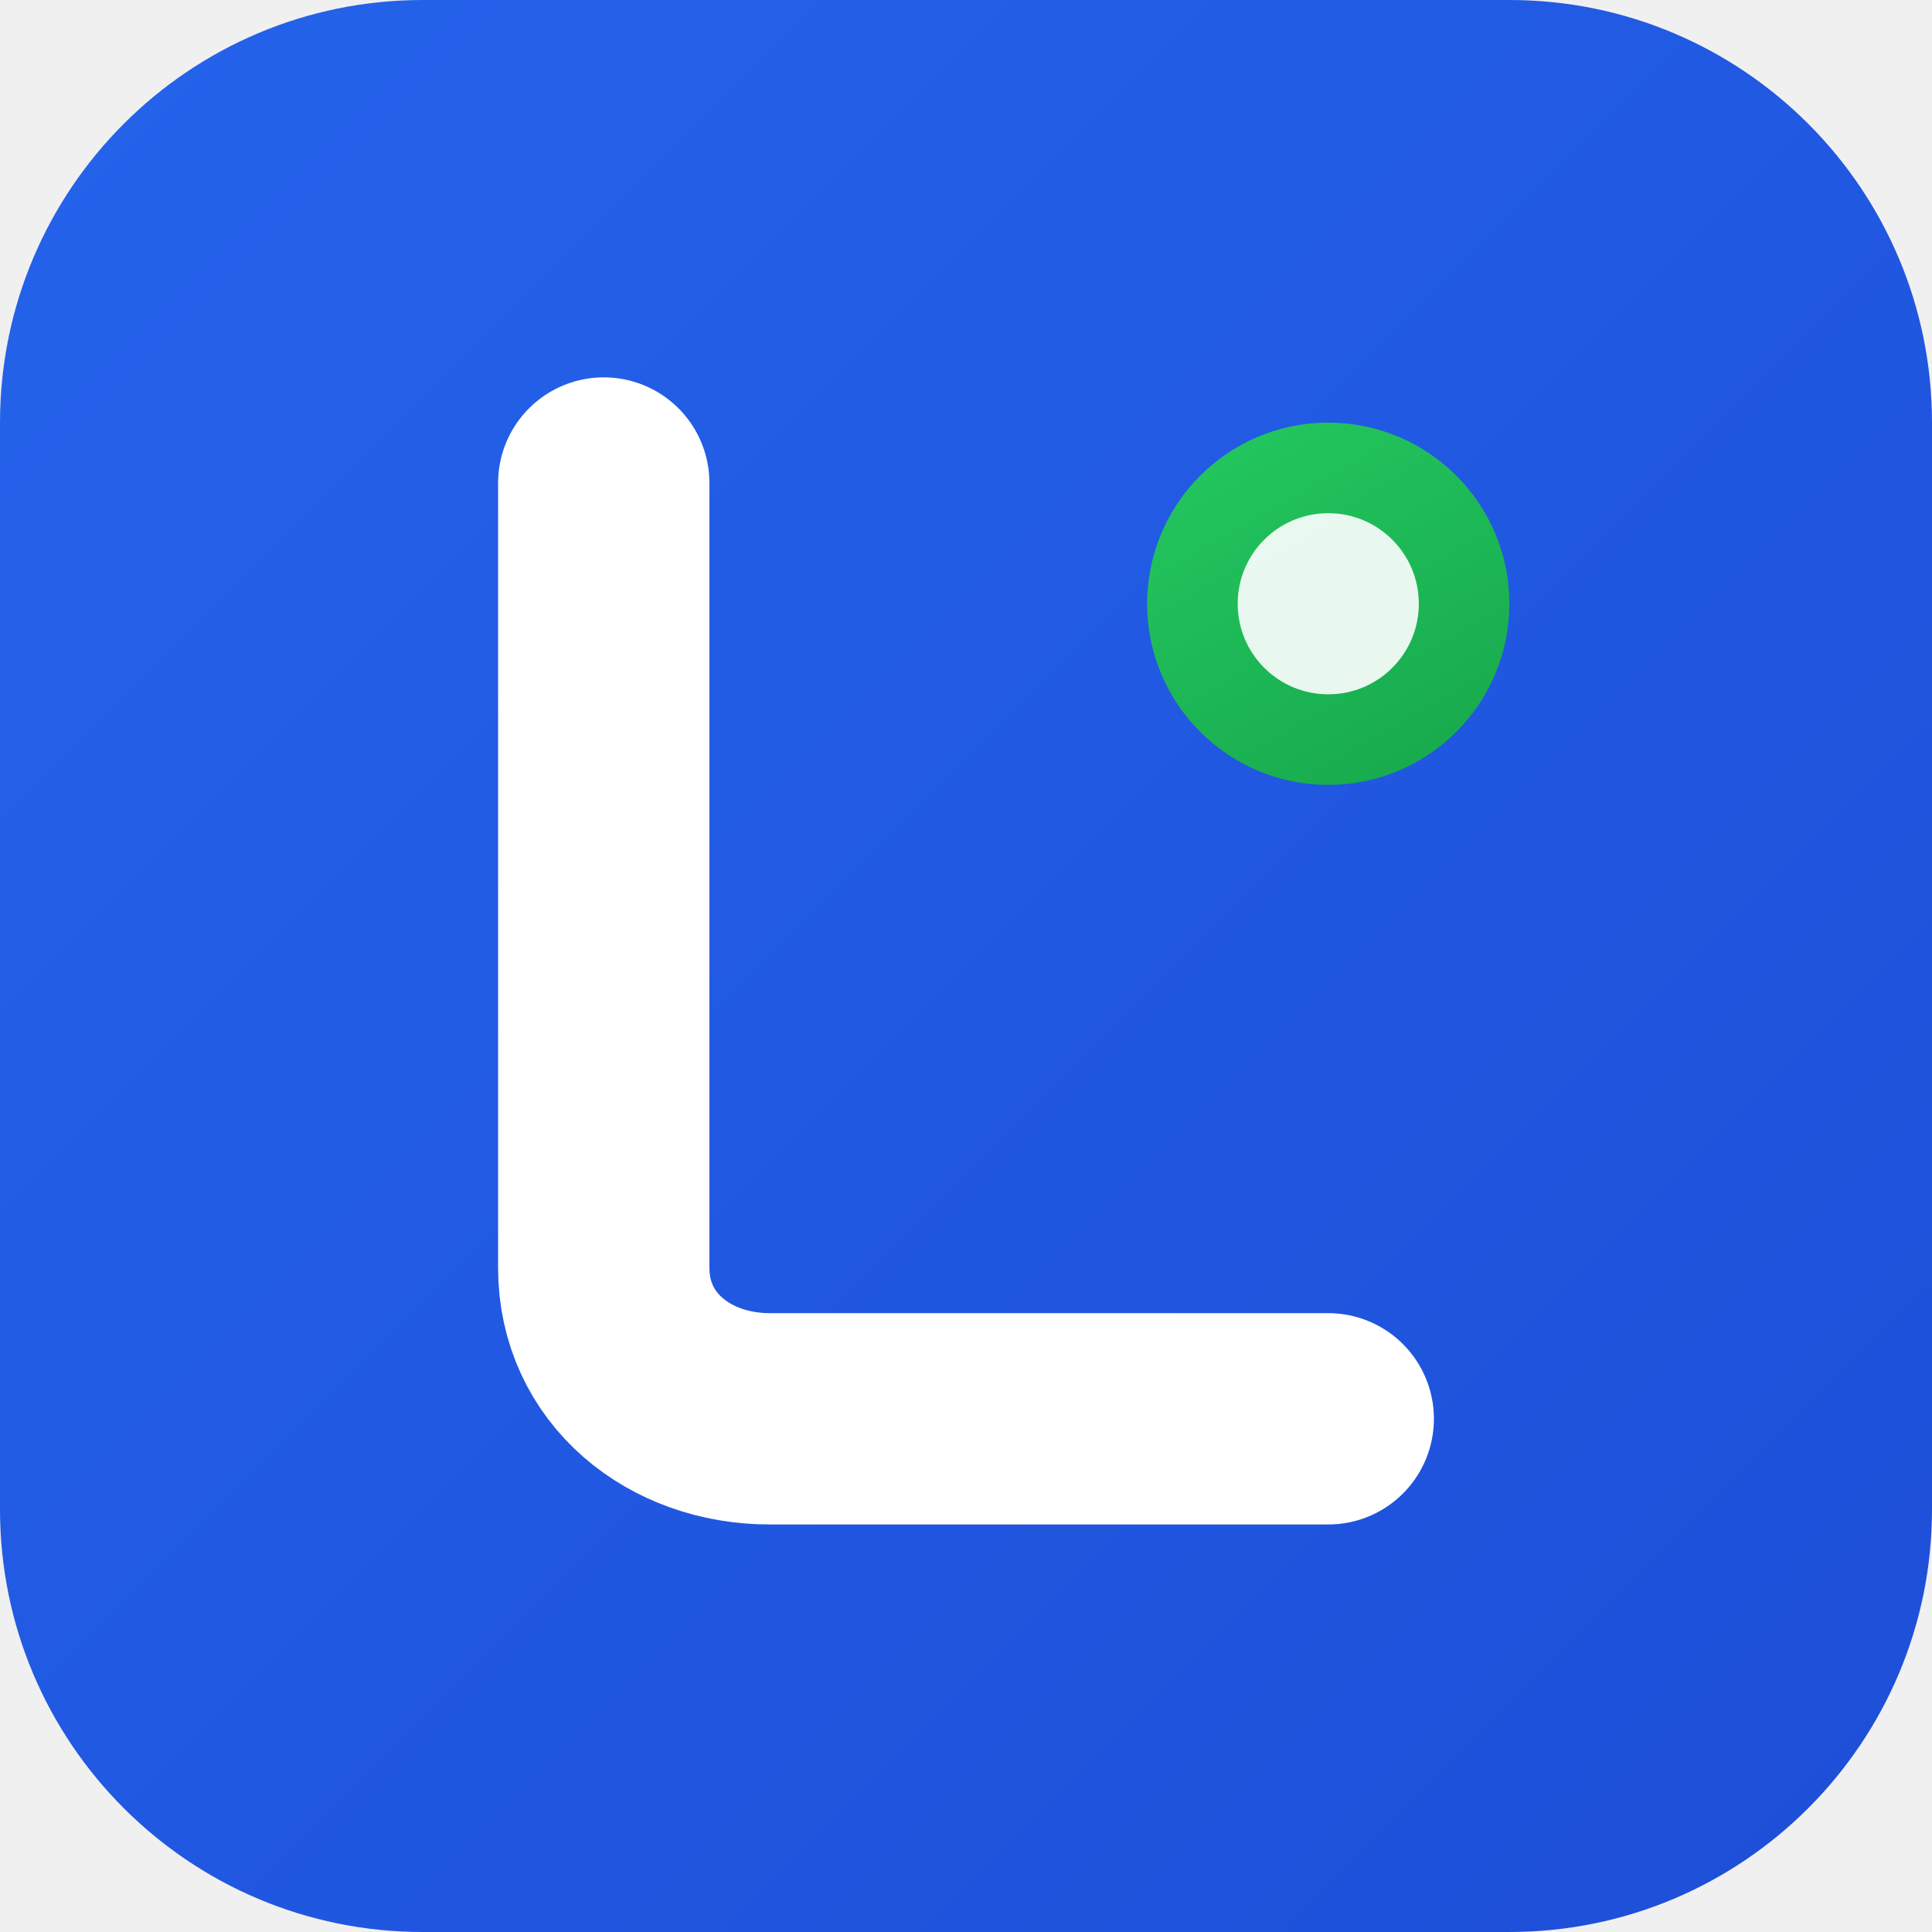
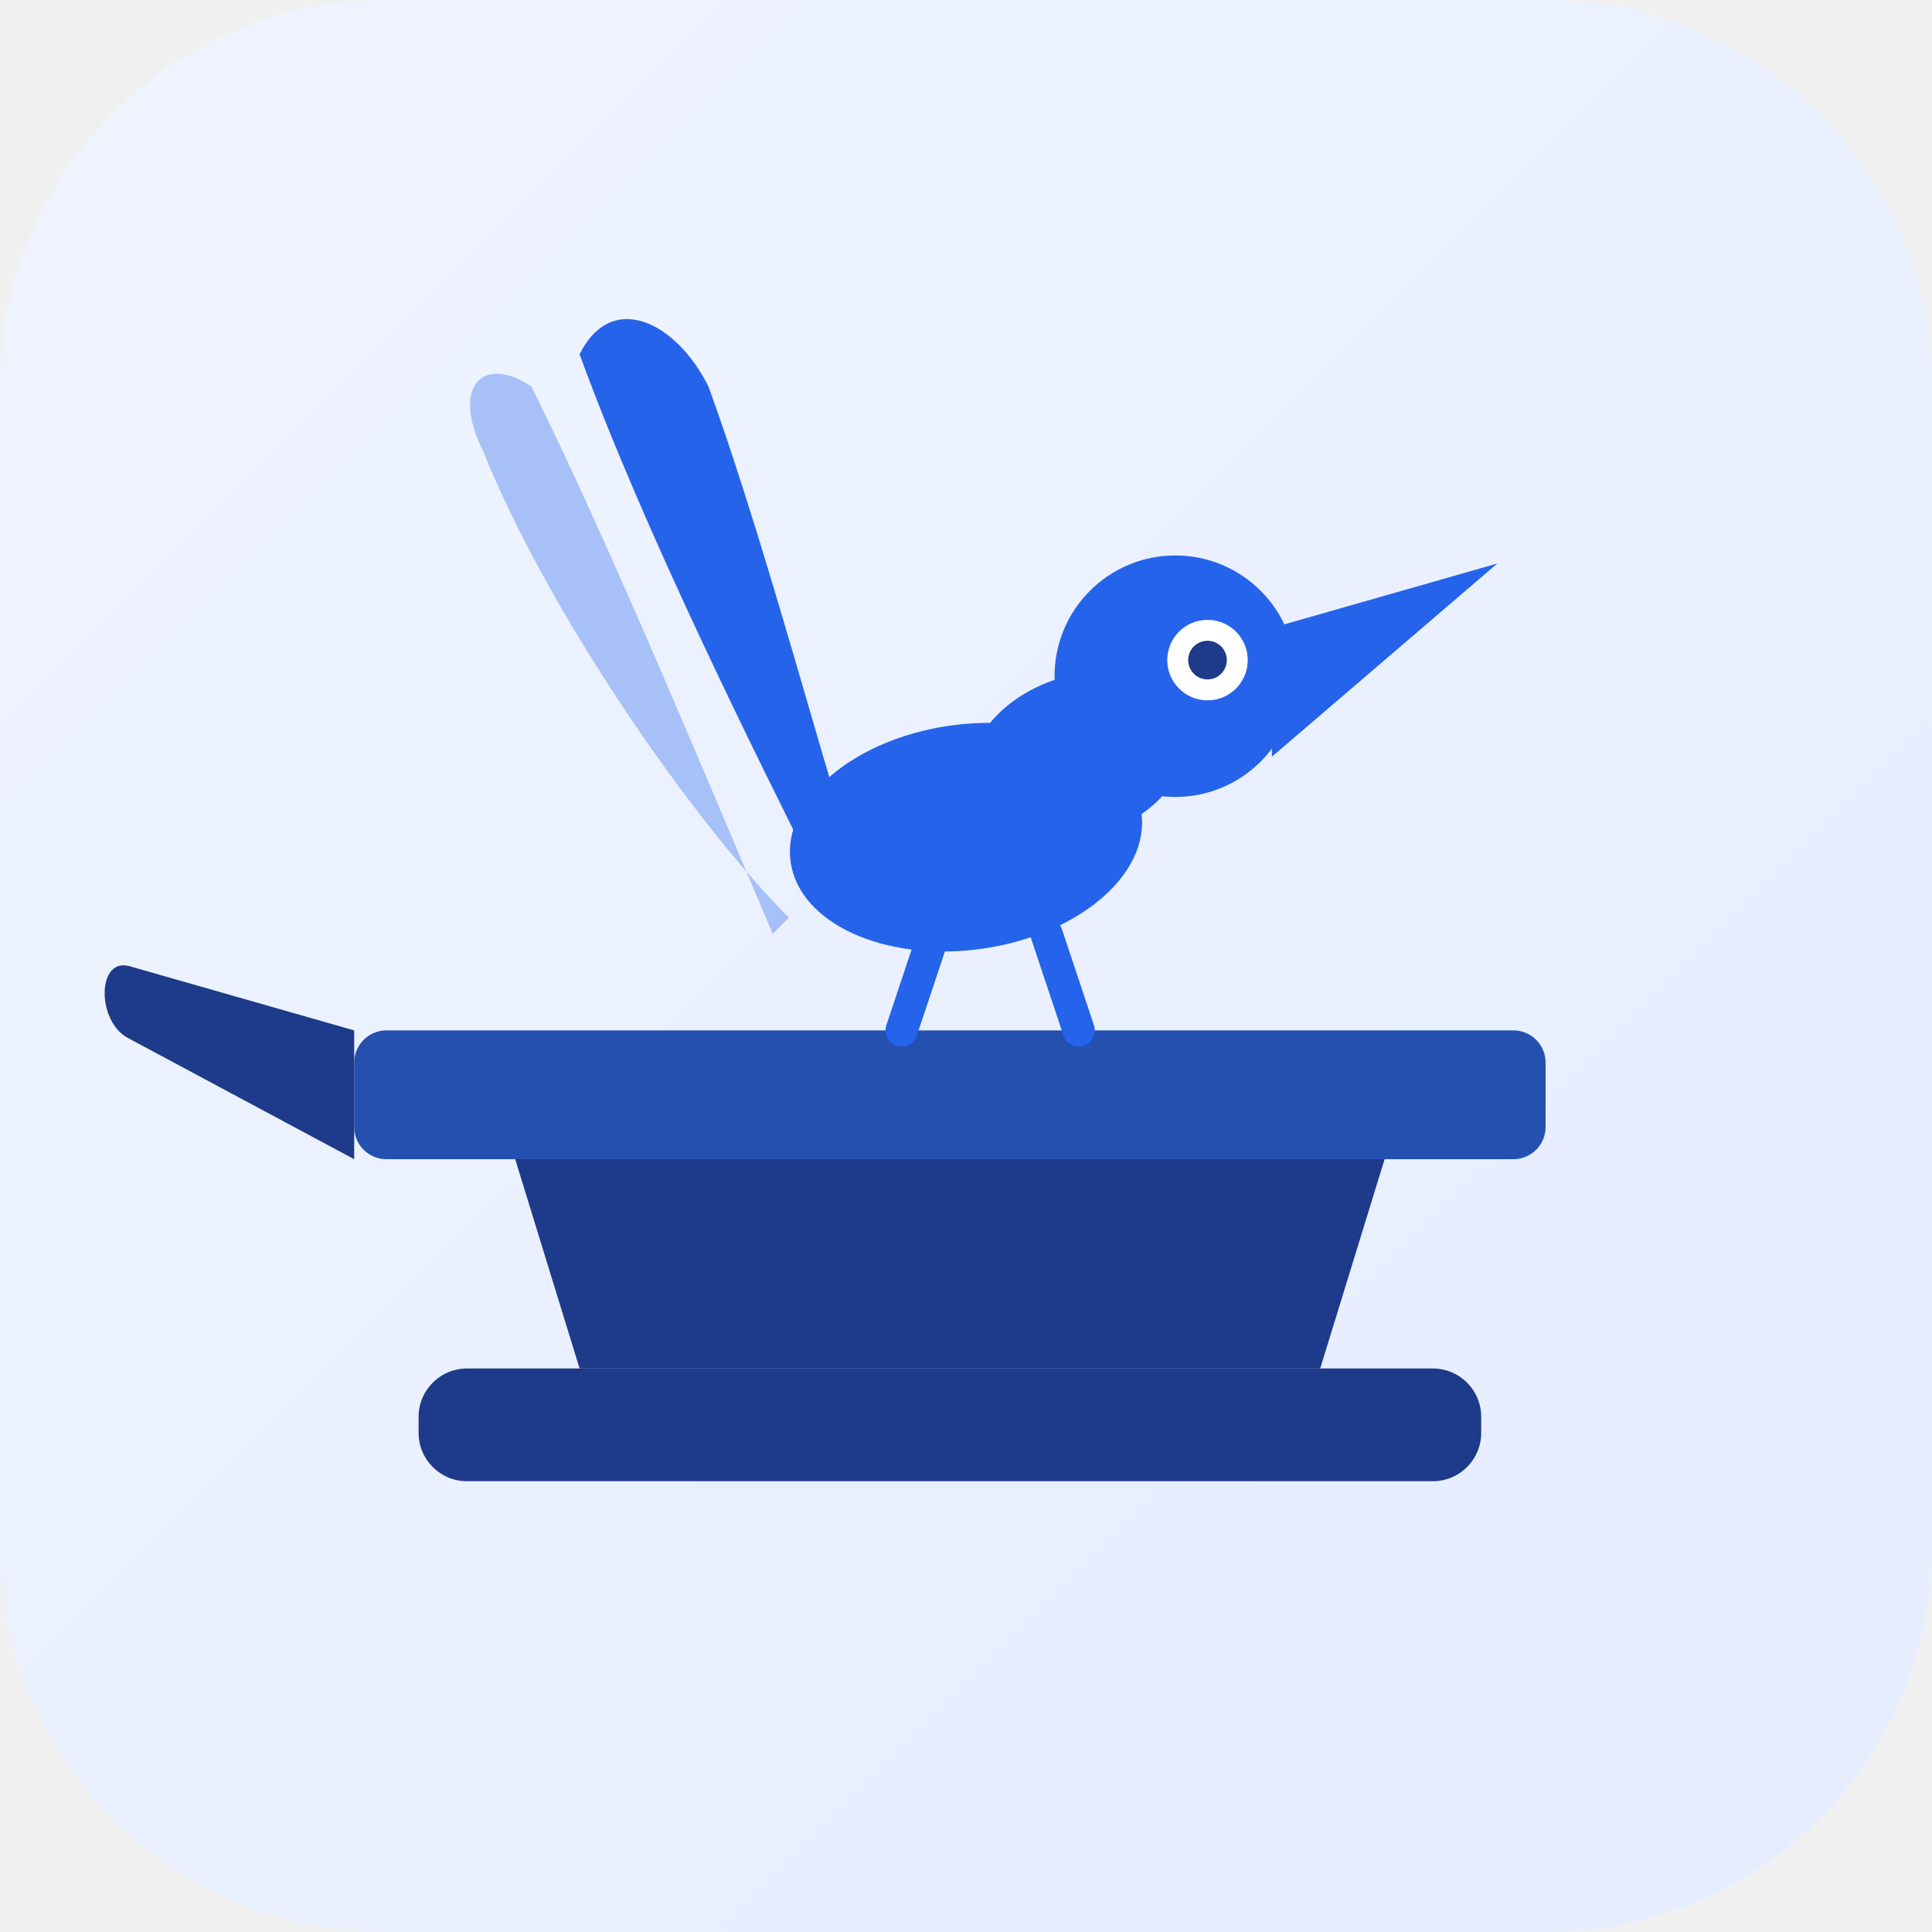
- <svg xmlns="http://www.w3.org/2000/svg" width="64" height="64" viewBox="0 0 64 64" fill="none">
+ <svg xmlns="http://www.w3.org/2000/svg" width="64" height="64" viewBox="0 0 120 120" fill="none">
  <defs>
-     <linearGradient id="fav-bg" x1="0" y1="0" x2="64" y2="64" gradientUnits="userSpaceOnUse">
-       <stop offset="0%" stop-color="#2563EB" />
-       <stop offset="100%" stop-color="#1D4ED8" />
-     </linearGradient>
-     <linearGradient id="fav-dot" x1="42" y1="14" x2="50" y2="28" gradientUnits="userSpaceOnUse">
-       <stop offset="0%" stop-color="#22C55E" />
-       <stop offset="100%" stop-color="#16A34A" />
+     <linearGradient id="favbg" x1="0" y1="0" x2="120" y2="120" gradientUnits="userSpaceOnUse">
+       <stop offset="0%" stop-color="#F0F4FF" />
+       <stop offset="100%" stop-color="#E4ECFF" />
    </linearGradient>
  </defs>
-   <rect width="64" height="64" rx="14" fill="url(#fav-bg)" />
-   <path d="M20 16 L20 42 C20 45 22.5 47 25.5 47 L44 47" stroke="white" stroke-width="7" stroke-linecap="round" stroke-linejoin="round" fill="none" />
-   <circle cx="44" cy="20" r="6" fill="url(#fav-dot)" />
-   <circle cx="44" cy="20" r="3" fill="white" opacity="0.9" />
+   <rect width="120" height="120" rx="24" fill="url(#favbg)" />
+   <g fill="#1E3A8A">
+     <rect x="22" y="64" width="74" height="8" rx="2" fill="#2451B0" />
+     <path d="M 22 64 L 8 60 C 6 59.5 6 63.5 8 64.5 L 22 72 Z" />
+     <path d="M 32 72 L 86 72 L 82 85 L 36 85 Z" />
+     <rect x="26" y="85" width="66" height="7" rx="3" />
+   </g>
+   <g fill="#2563EB">
+     <ellipse cx="60" cy="52" rx="11" ry="7" transform="rotate(-8 60 52)" />
+     <circle cx="73" cy="42" r="7.5" />
+     <ellipse cx="67" cy="47" rx="7" ry="5" transform="rotate(-20 67 47)" />
+     <path d="M 79 39 L 93 35 L 79 47 Z" />
+     <path d="M 51 55 C 47 47 40 33 36 22 C 38 18 42 20 44 24 C 48 35 52 51 54 56 Z" />
+     <path d="M 49 57 C 43 51 34 38 30 28 C 28 24 30 22 33 24 C 38 34 45 51 48 58 Z" opacity="0.35" />
+     <line x1="58" y1="58" x2="56" y2="64" stroke="#2563EB" stroke-width="2" stroke-linecap="round" />
+     <line x1="65" y1="58" x2="67" y2="64" stroke="#2563EB" stroke-width="2" stroke-linecap="round" />
+   </g>
+   <circle cx="75" cy="41" r="2.5" fill="white" />
+   <circle cx="75" cy="41" r="1.2" fill="#1E3A8A" />
</svg>
